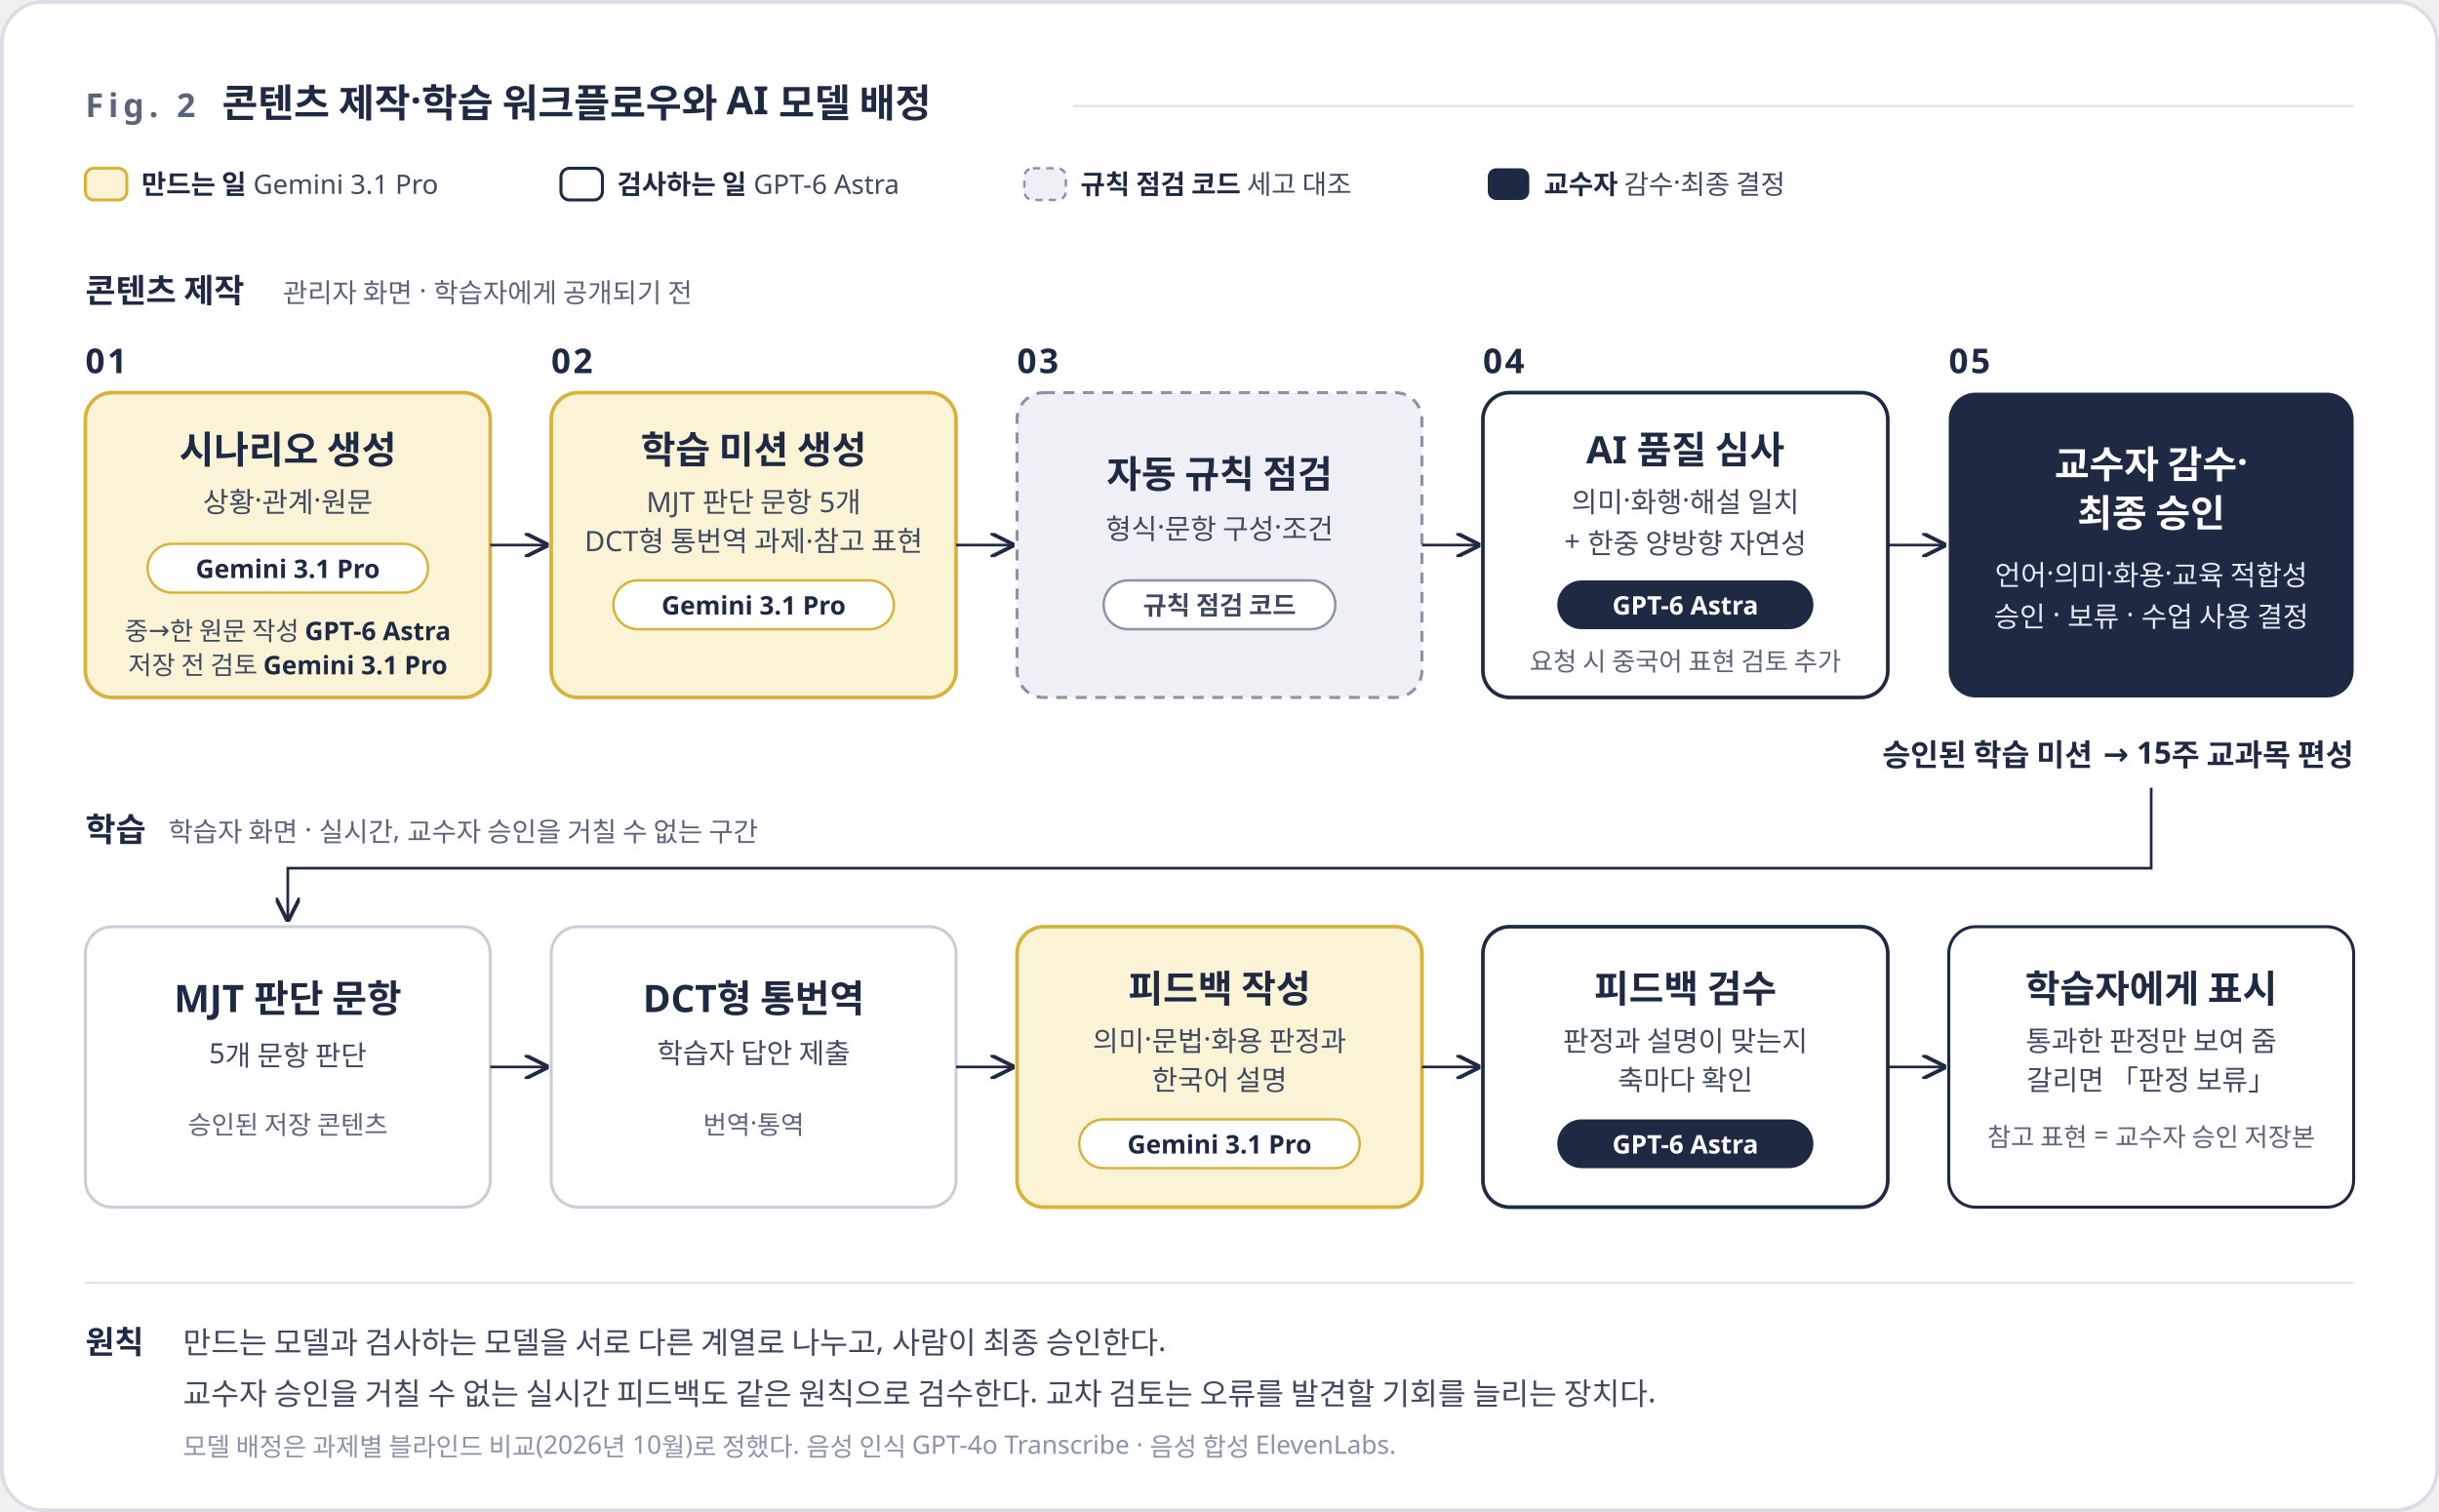
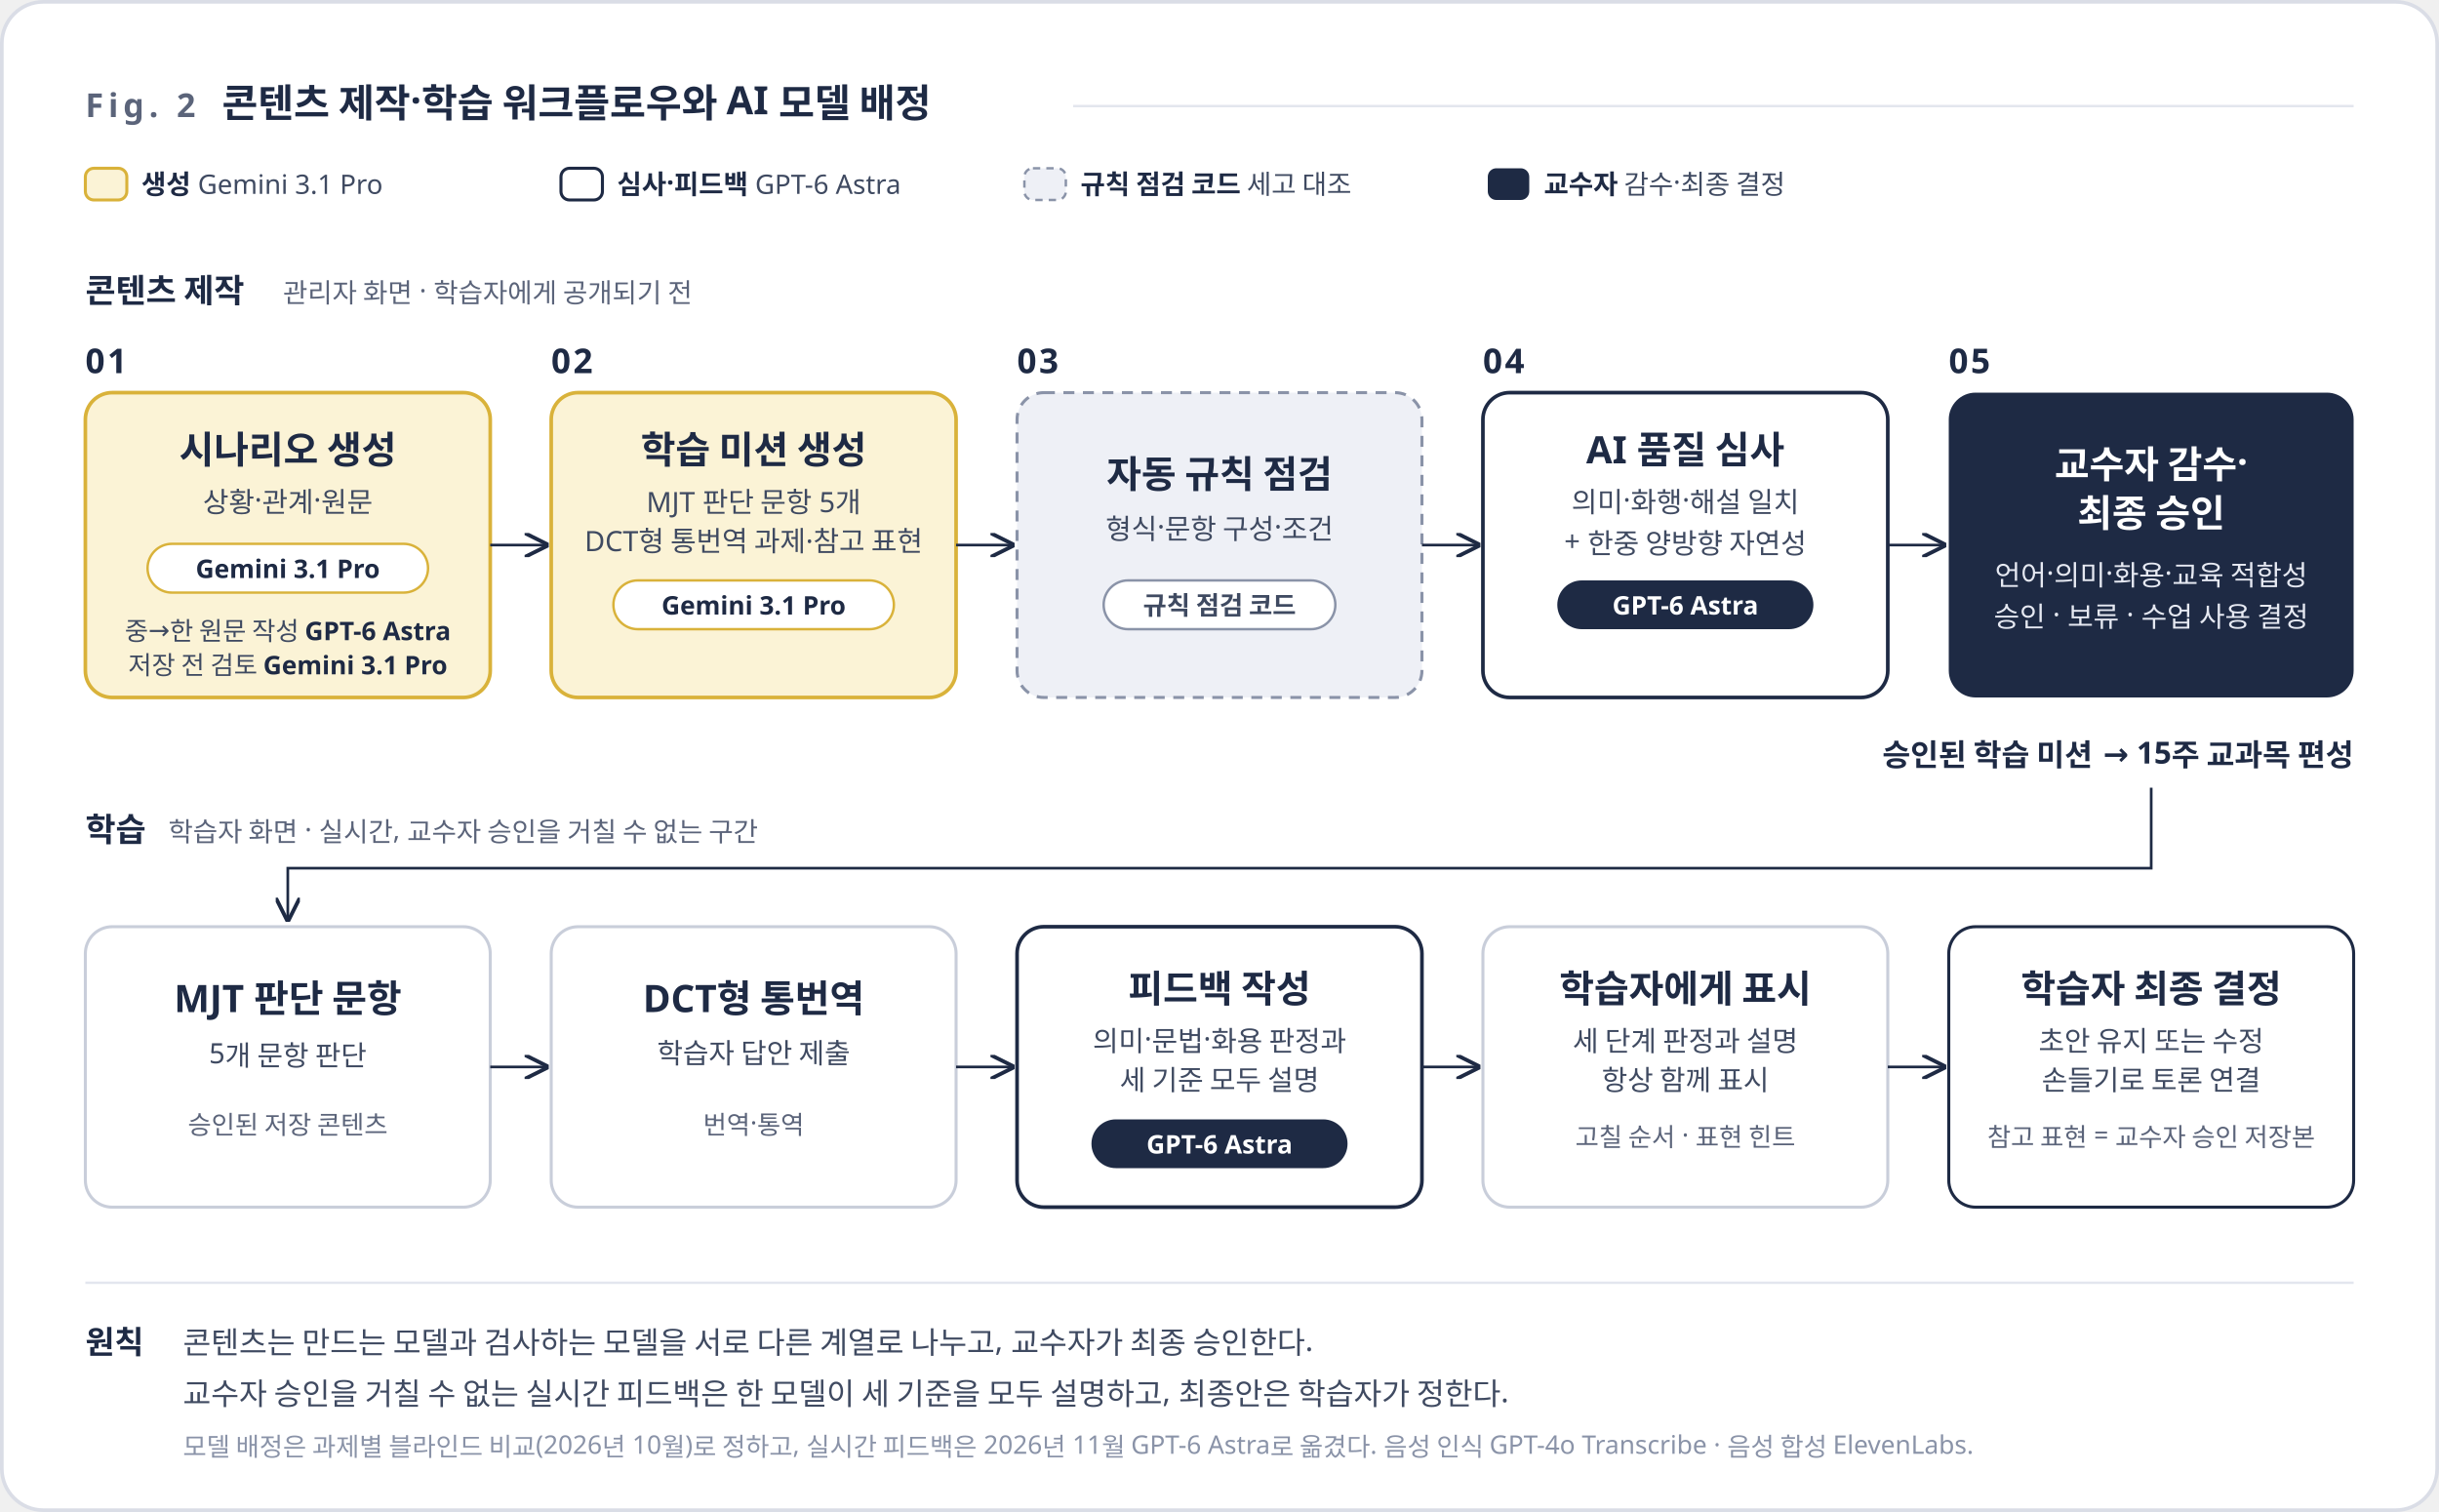
<svg xmlns="http://www.w3.org/2000/svg" viewBox="0 0 2000 1240" width="2000" height="1240" font-family="Pretendard, 'Noto Sans KR', 'Malgun Gothic', sans-serif">
  <defs>
    <marker id="arrow" viewBox="0 0 10 10" refX="9" refY="5" markerWidth="9" markerHeight="9" orient="auto-start-reverse">
      <path d="M0,0 L10,5 L0,10" fill="none" stroke="#1E2A44" stroke-width="1.6" />
    </marker>
    <style>
      .t { fill:#1E2A44; }
      .num { font-size:28px; font-weight:800; letter-spacing:2px; fill:#1E2A44; }
      .h { font-size:31px; font-weight:800; }
      .s { font-size:23px; fill:#3F4A61; }
      .sw { font-size:23px; fill:#E6E9F2; }
      .chip { font-size:21px; font-weight:700; }
      .row { font-size:27px; font-weight:800; fill:#1E2A44; }
      .rowsub { font-size:22px; fill:#5B647A; }
      .leg { font-size:22px; fill:#3F4A61; }
      .line { stroke:#1E2A44; stroke-width:2.2; fill:none; }
    </style>
  </defs>
  <rect x="1.5" y="1.5" width="1997" height="1237" rx="34" fill="#FFFFFF" stroke="#DADDE6" stroke-width="3" />
  <text x="70" y="96" font-size="27" font-weight="700" letter-spacing="4" fill="#5B647A">Fig. 2</text>
  <text x="182" y="96" font-size="32" font-weight="800" class="t">콘텐츠 제작·학습 워크플로우와 AI 모델 배정</text>
  <line x1="880" y1="87" x2="1930" y2="87" stroke="#E3E6EE" stroke-width="2" />
  <g transform="translate(70,138)">
    <rect width="34" height="26" rx="7" fill="#FBF3D6" stroke="#D9B23A" stroke-width="2.5" />
    <text x="46" y="21" class="leg">
-       <tspan font-weight="800" fill="#1E2A44">만드는 일</tspan> Gemini 3.1 Pro</text>
+       <tspan font-weight="800" fill="#1E2A44">생성</tspan> Gemini 3.1 Pro</text>
    <rect x="390" width="34" height="26" rx="7" fill="#FFFFFF" stroke="#1E2A44" stroke-width="2.5" />
    <text x="436" y="21" class="leg">
-       <tspan font-weight="800" fill="#1E2A44">검사하는 일</tspan> GPT-6 Astra</text>
+       <tspan font-weight="800" fill="#1E2A44">심사·피드백</tspan> GPT-6 Astra</text>
    <rect x="770" width="34" height="26" rx="7" fill="#EEF0F6" stroke="#8A93A8" stroke-width="2" stroke-dasharray="6 5" />
    <text x="816" y="21" class="leg">
      <tspan font-weight="800" fill="#1E2A44">규칙 점검 코드</tspan> 세고 대조</text>
    <rect x="1150" width="34" height="26" rx="7" fill="#1E2A44" />
    <text x="1196" y="21" class="leg">
      <tspan font-weight="800" fill="#1E2A44">교수자</tspan> 감수·최종 결정</text>
  </g>
  <text x="70" y="248" class="row">콘텐츠 제작</text>
  <text x="232" y="248" class="rowsub">관리자 화면 · 학습자에게 공개되기 전</text>
  <text x="70" y="306" class="num">01</text>
  <rect x="70" y="322" width="332" height="250" rx="22" fill="#FBF3D6" stroke="#D9B23A" stroke-width="3" />
  <text x="236" y="380" text-anchor="middle" class="h t">시나리오 생성</text>
  <text x="236" y="420" text-anchor="middle" class="s">상황·관계·원문</text>
  <rect x="121" y="446" width="230" height="40" rx="20" fill="#FFFFFF" stroke="#D9B23A" stroke-width="2" />
  <text x="236" y="474" text-anchor="middle" class="chip t">Gemini 3.1 Pro</text>
  <text x="236" y="525" text-anchor="middle" font-size="21" fill="#3F4A61">중→한 원문 작성 <tspan font-weight="700" fill="#1E2A44">GPT-6 Astra</tspan>
  </text>
  <text x="236" y="553" text-anchor="middle" font-size="21" fill="#3F4A61">저장 전 검토 <tspan font-weight="700" fill="#1E2A44">Gemini 3.1 Pro</tspan>
  </text>
  <text x="452" y="306" class="num">02</text>
  <rect x="452" y="322" width="332" height="250" rx="22" fill="#FBF3D6" stroke="#D9B23A" stroke-width="3" />
  <text x="618" y="380" text-anchor="middle" class="h t">학습 미션 생성</text>
  <text x="618" y="420" text-anchor="middle" class="s">MJT 판단 문항 5개</text>
  <text x="618" y="452" text-anchor="middle" class="s">DCT형 통번역 과제·참고 표현</text>
  <rect x="503" y="476" width="230" height="40" rx="20" fill="#FFFFFF" stroke="#D9B23A" stroke-width="2" />
  <text x="618" y="504" text-anchor="middle" class="chip t">Gemini 3.1 Pro</text>
  <text x="834" y="306" class="num">03</text>
  <rect x="834" y="322" width="332" height="250" rx="22" fill="#EEF0F6" stroke="#8A93A8" stroke-width="2.5" stroke-dasharray="9 7" />
  <text x="1000" y="400" text-anchor="middle" class="h t">자동 규칙 점검</text>
  <text x="1000" y="442" text-anchor="middle" class="s">형식·문항 구성·조건</text>
  <rect x="905" y="476" width="190" height="40" rx="20" fill="#FFFFFF" stroke="#8A93A8" stroke-width="2" />
  <text x="1000" y="504" text-anchor="middle" class="chip" fill="#3F4A61">규칙 점검 코드</text>
  <text x="1216" y="306" class="num">04</text>
  <rect x="1216" y="322" width="332" height="250" rx="22" fill="#FFFFFF" stroke="#1E2A44" stroke-width="3" />
  <text x="1382" y="380" text-anchor="middle" class="h t">AI 품질 심사</text>
  <text x="1382" y="420" text-anchor="middle" class="s">의미·화행·해설 일치</text>
  <text x="1382" y="452" text-anchor="middle" class="s">+ 한중 양방향 자연성</text>
  <rect x="1277" y="476" width="210" height="40" rx="20" fill="#1E2A44" />
  <text x="1382" y="504" text-anchor="middle" class="chip" fill="#FFFFFF">GPT-6 Astra</text>
-   <text x="1382" y="550" text-anchor="middle" font-size="21" fill="#5B647A">요청 시 중국어 표현 검토 추가</text>
  <text x="1598" y="306" class="num">05</text>
  <rect x="1598" y="322" width="332" height="250" rx="22" fill="#1E2A44" />
  <text x="1764" y="392" text-anchor="middle" class="h" fill="#FFFFFF">교수자 감수·</text>
  <text x="1764" y="432" text-anchor="middle" class="h" fill="#FFFFFF">최종 승인</text>
  <text x="1764" y="480" text-anchor="middle" class="sw">언어·의미·화용·교육 적합성</text>
  <text x="1764" y="514" text-anchor="middle" class="sw">승인 · 보류 · 수업 사용 결정</text>
  <line x1="402" y1="447" x2="448" y2="447" class="line" marker-end="url(#arrow)" />
  <line x1="784" y1="447" x2="830" y2="447" class="line" marker-end="url(#arrow)" />
  <line x1="1166" y1="447" x2="1212" y2="447" class="line" marker-end="url(#arrow)" />
  <line x1="1548" y1="447" x2="1594" y2="447" class="line" marker-end="url(#arrow)" />
  <text x="1930" y="628" text-anchor="end" font-size="25" font-weight="800" class="t">승인된 학습 미션 → 15주 교과목 편성</text>
  <path d="M1764,646 L1764,712 L236,712 L236,754" class="line" marker-end="url(#arrow)" />
  <text x="70" y="690" class="row">학습</text>
  <text x="138" y="690" class="rowsub">학습자 화면 · 실시간, 교수자 승인을 거칠 수 없는 구간</text>
  <rect x="70" y="760" width="332" height="230" rx="22" fill="#FFFFFF" stroke="#C9CEDA" stroke-width="2.5" />
  <text x="236" y="830" text-anchor="middle" class="h t">MJT 판단 문항</text>
  <text x="236" y="872" text-anchor="middle" class="s">5개 문항 판단</text>
  <text x="236" y="930" text-anchor="middle" font-size="21" fill="#5B647A">승인된 저장 콘텐츠</text>
  <rect x="452" y="760" width="332" height="230" rx="22" fill="#FFFFFF" stroke="#C9CEDA" stroke-width="2.5" />
  <text x="618" y="830" text-anchor="middle" class="h t">DCT형 통번역</text>
  <text x="618" y="872" text-anchor="middle" class="s">학습자 답안 제출</text>
  <text x="618" y="930" text-anchor="middle" font-size="21" fill="#5B647A">번역·통역</text>
-   <rect x="834" y="760" width="332" height="230" rx="22" fill="#FBF3D6" stroke="#D9B23A" stroke-width="3" />
+   <rect x="834" y="760" width="332" height="230" rx="22" fill="#FFFFFF" stroke="#1E2A44" stroke-width="3" />
  <text x="1000" y="822" text-anchor="middle" class="h t">피드백 작성</text>
  <text x="1000" y="862" text-anchor="middle" class="s">의미·문법·화용 판정과</text>
-   <text x="1000" y="894" text-anchor="middle" class="s">한국어 설명</text>
-   <rect x="885" y="918" width="230" height="40" rx="20" fill="#FFFFFF" stroke="#D9B23A" stroke-width="2" />
-   <text x="1000" y="946" text-anchor="middle" class="chip t">Gemini 3.1 Pro</text>
-   <rect x="1216" y="760" width="332" height="230" rx="22" fill="#FFFFFF" stroke="#1E2A44" stroke-width="3" />
-   <text x="1382" y="822" text-anchor="middle" class="h t">피드백 검수</text>
-   <text x="1382" y="862" text-anchor="middle" class="s">판정과 설명이 맞는지</text>
-   <text x="1382" y="894" text-anchor="middle" class="s">축마다 확인</text>
-   <rect x="1277" y="918" width="210" height="40" rx="20" fill="#1E2A44" />
-   <text x="1382" y="946" text-anchor="middle" class="chip" fill="#FFFFFF">GPT-6 Astra</text>
+   <text x="1000" y="894" text-anchor="middle" class="s">세 기준 모두 설명</text>
+   <rect x="895" y="918" width="210" height="40" rx="20" fill="#1E2A44" />
+   <text x="1000" y="946" text-anchor="middle" class="chip" fill="#FFFFFF">GPT-6 Astra</text>
+   <rect x="1216" y="760" width="332" height="230" rx="22" fill="#FFFFFF" stroke="#C9CEDA" stroke-width="2.5" />
+   <text x="1382" y="822" text-anchor="middle" class="h t">학습자에게 표시</text>
+   <text x="1382" y="862" text-anchor="middle" class="s">세 단계 판정과 설명</text>
+   <text x="1382" y="894" text-anchor="middle" class="s">항상 함께 표시</text>
+   <text x="1382" y="940" text-anchor="middle" font-size="21" fill="#5B647A">고칠 순서 · 표현 힌트</text>
  <rect x="1598" y="760" width="332" height="230" rx="22" fill="#FFFFFF" stroke="#1E2A44" stroke-width="2.5" />
-   <text x="1764" y="822" text-anchor="middle" class="h t">학습자에게 표시</text>
-   <text x="1764" y="862" text-anchor="middle" class="s">통과한 판정만 보여 줌</text>
-   <text x="1764" y="894" text-anchor="middle" class="s">갈리면 「판정 보류」</text>
+   <text x="1764" y="822" text-anchor="middle" class="h t">학습자 최종 결정</text>
+   <text x="1764" y="862" text-anchor="middle" class="s">초안 유지 또는 수정</text>
+   <text x="1764" y="894" text-anchor="middle" class="s">손들기로 토론 연결</text>
  <text x="1764" y="940" text-anchor="middle" font-size="21" fill="#5B647A">참고 표현 = 교수자 승인 저장본</text>
  <line x1="402" y1="875" x2="448" y2="875" class="line" marker-end="url(#arrow)" />
  <line x1="784" y1="875" x2="830" y2="875" class="line" marker-end="url(#arrow)" />
  <line x1="1166" y1="875" x2="1212" y2="875" class="line" marker-end="url(#arrow)" />
  <line x1="1548" y1="875" x2="1594" y2="875" class="line" marker-end="url(#arrow)" />
  <line x1="70" y1="1052" x2="1930" y2="1052" stroke="#E3E6EE" stroke-width="2" />
  <text x="70" y="1110" font-size="26" font-weight="800" class="t">원칙</text>
-   <text x="150" y="1110" font-size="25" fill="#3F4A61">만드는 모델과 검사하는 모델을 서로 다른 계열로 나누고, 사람이 최종 승인한다.</text>
-   <text x="150" y="1152" font-size="25" fill="#3F4A61">교수자 승인을 거칠 수 없는 실시간 피드백도 같은 원칙으로 검수한다. 교차 검토는 오류를 발견할 기회를 늘리는 장치다.</text>
-   <text x="150" y="1194" font-size="21" fill="#8A93A8">모델 배정은 과제별 블라인드 비교(2026년 10월)로 정했다. 음성 인식 GPT-4o Transcribe · 음성 합성 ElevenLabs.</text>
+   <text x="150" y="1110" font-size="25" fill="#3F4A61">콘텐츠는 만드는 모델과 검사하는 모델을 서로 다른 계열로 나누고, 교수자가 최종 승인한다.</text>
+   <text x="150" y="1152" font-size="25" fill="#3F4A61">교수자 승인을 거칠 수 없는 실시간 피드백은 한 모델이 세 기준을 모두 설명하고, 최종안은 학습자가 정한다.</text>
+   <text x="150" y="1194" font-size="21" fill="#8A93A8">모델 배정은 과제별 블라인드 비교(2026년 10월)로 정하고, 실시간 피드백은 2026년 11월 GPT-6 Astra로 옮겼다. 음성 인식 GPT-4o Transcribe · 음성 합성 ElevenLabs.</text>
</svg>
